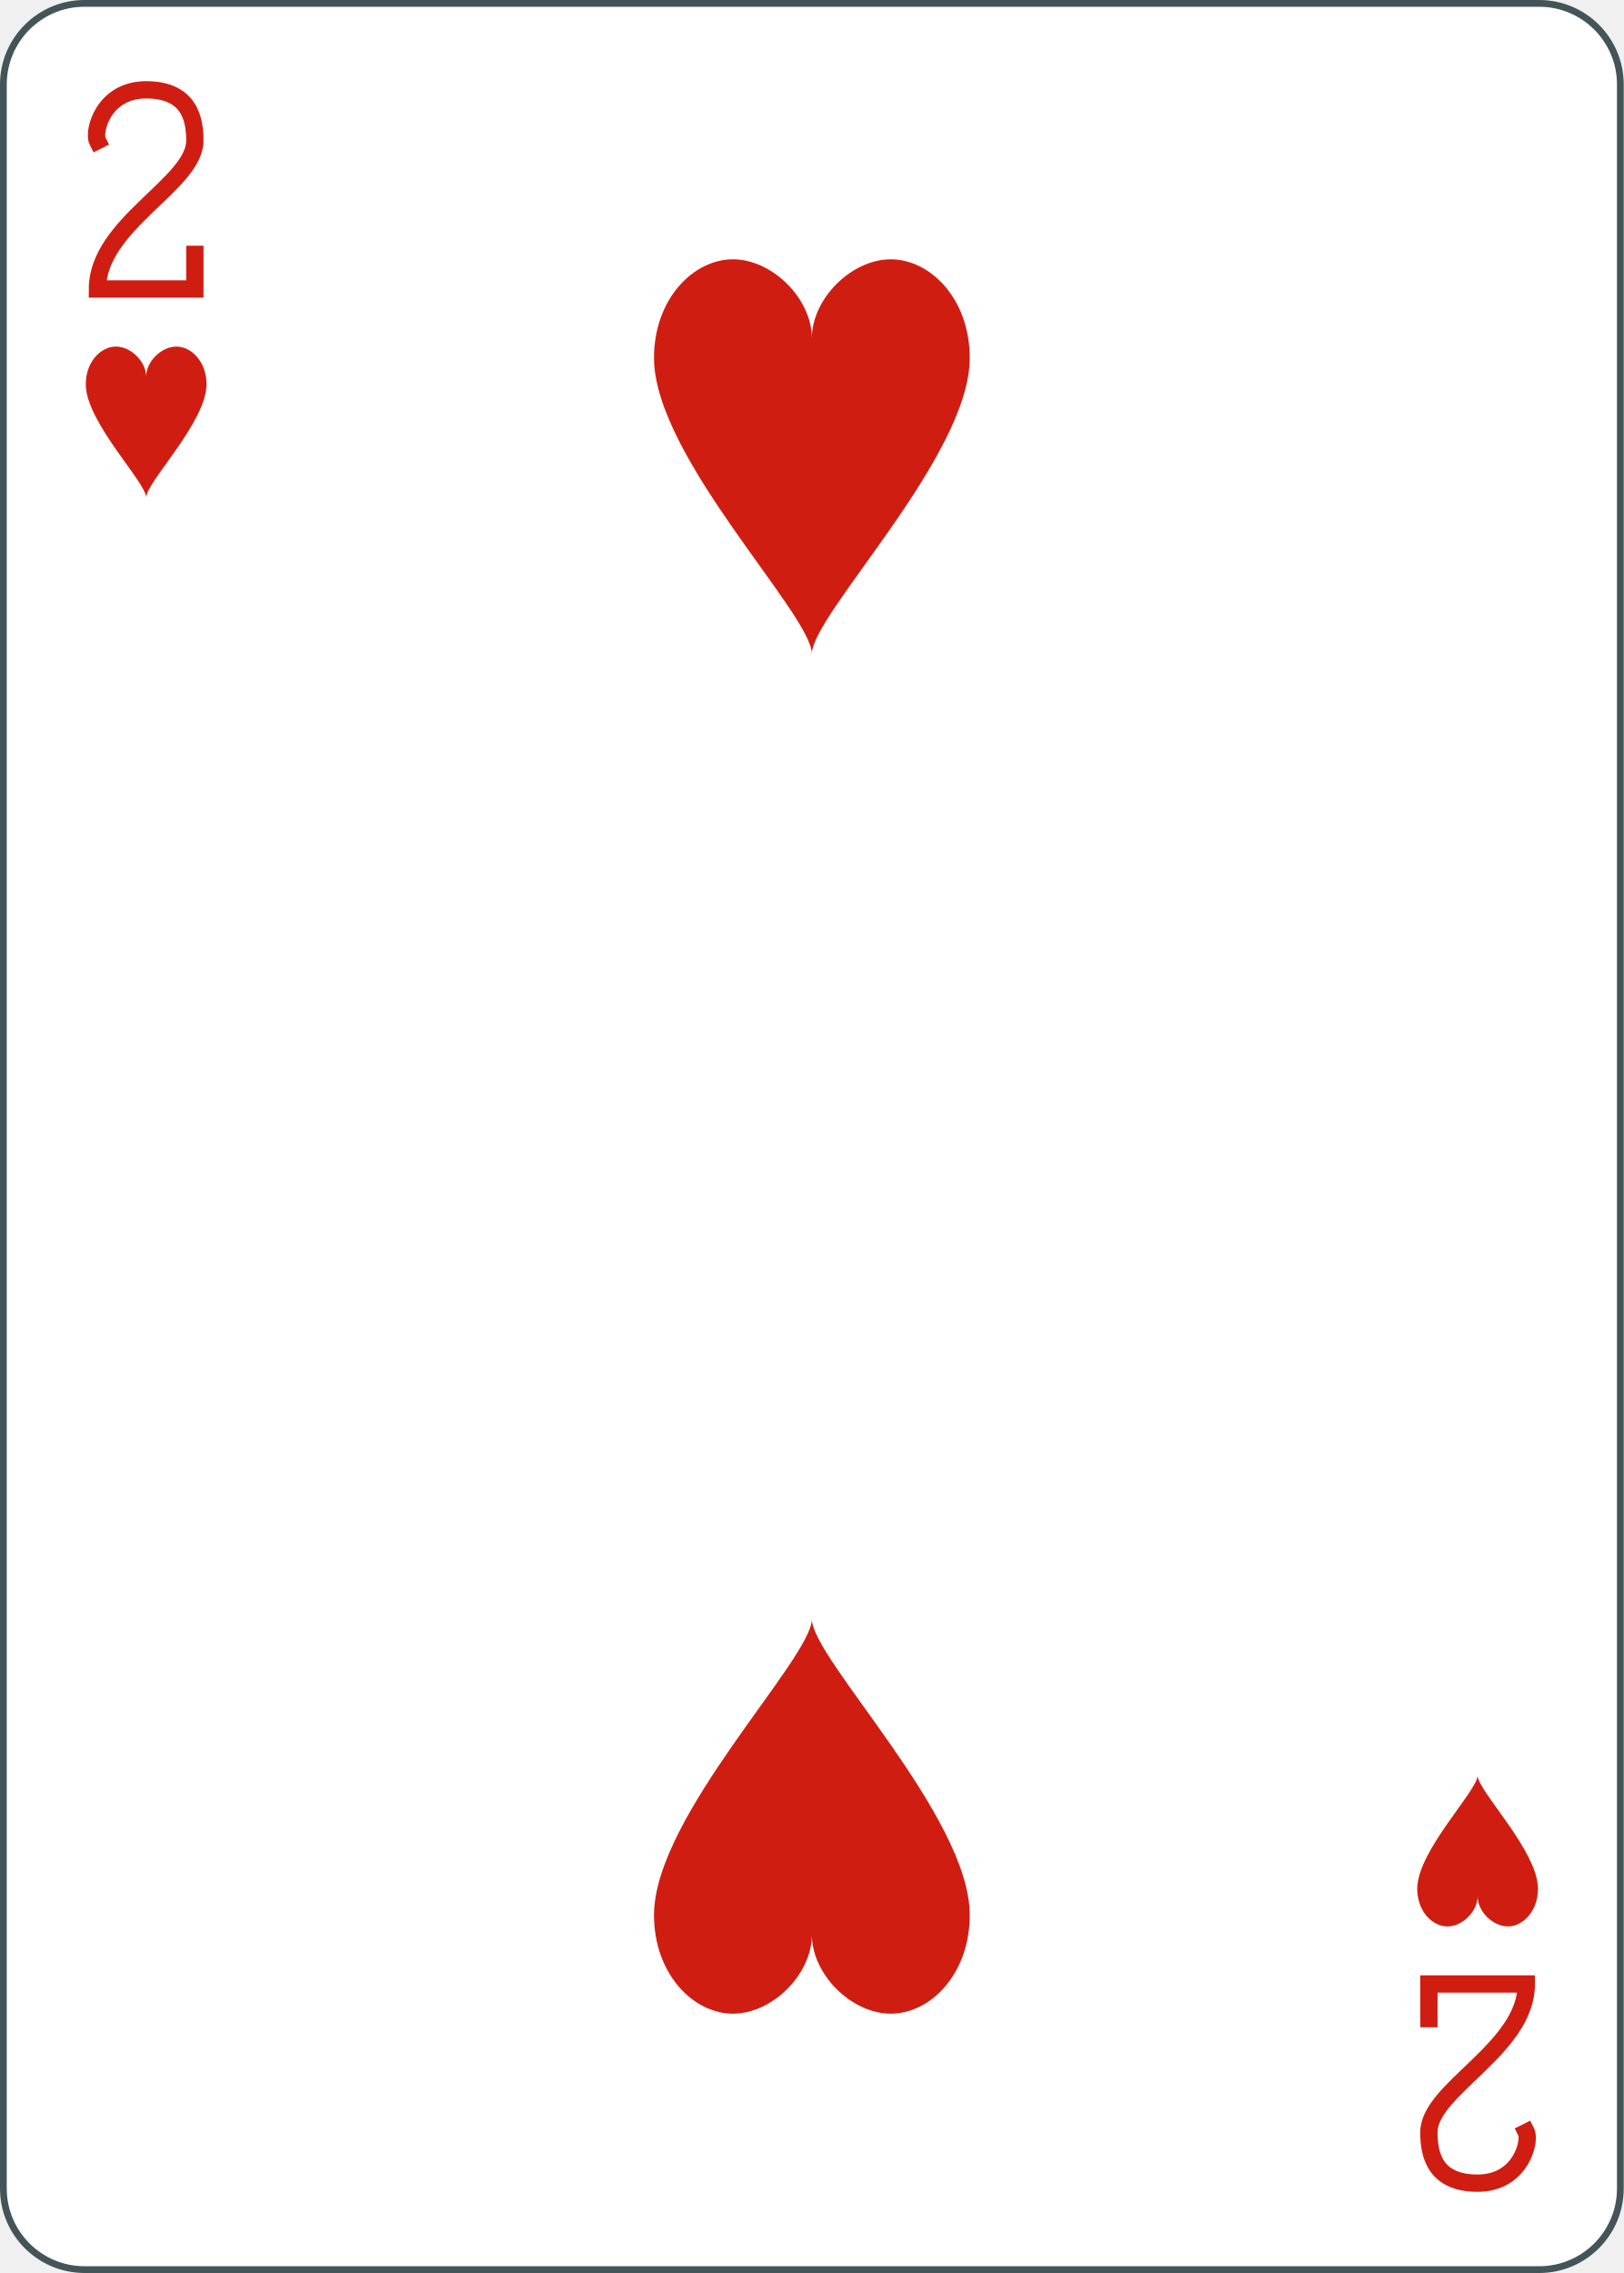
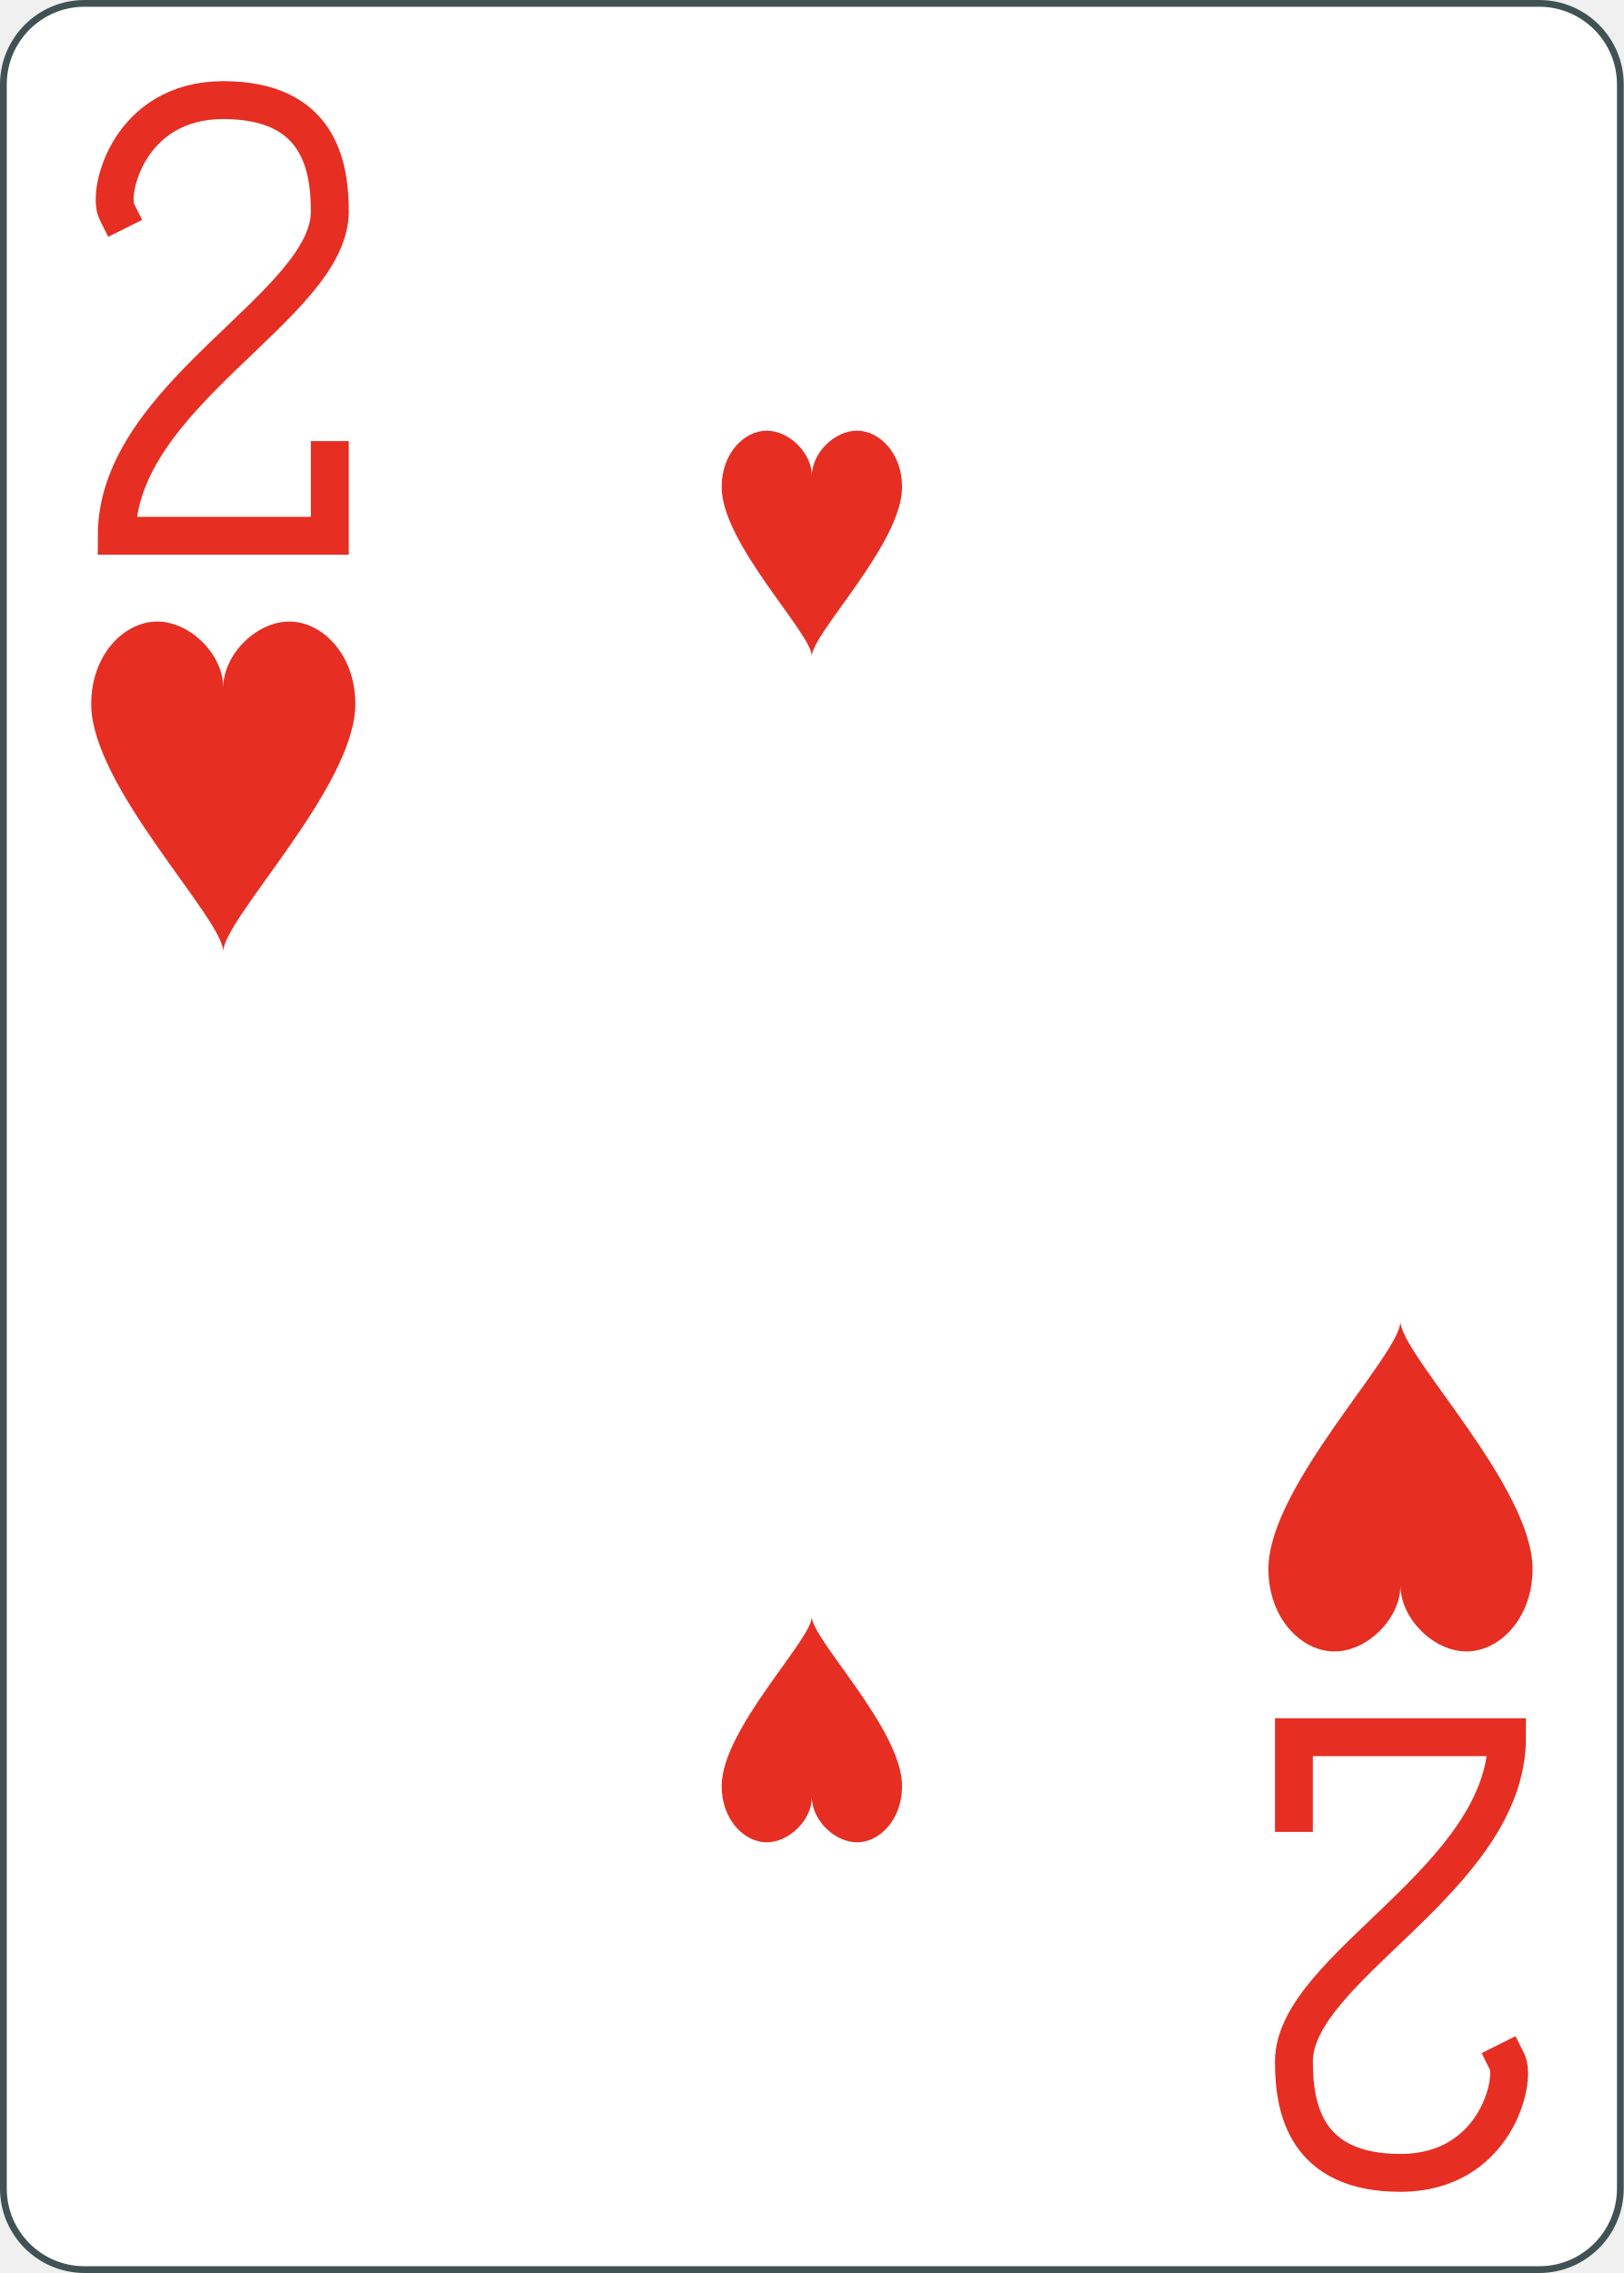
<svg xmlns="http://www.w3.org/2000/svg" xmlns:xlink="http://www.w3.org/1999/xlink" class="card" face="2H" height="3.5in" preserveAspectRatio="none" viewBox="-120 -168 240 336" width="2.5in">
  <defs>
    <symbol id="SH2" viewBox="-600 -600 1200 1200" preserveAspectRatio="xMinYMid">
-       <path d="M0 -300C0 -400 100 -500 200 -500C300 -500 400 -400 400 -250C400 0 0 400 0 500C0 400 -400 0 -400 -250C-400 -400 -300 -500 -200 -500C-100 -500 0 -400 -0 -300Z" fill="#d01d11" />
+       <path d="M0 -300C0 -400 100 -500 200 -500C300 -500 400 -400 400 -250C400 0 0 400 0 500C0 400 -400 0 -400 -250C-400 -400 -300 -500 -200 -500C-100 -500 0 -400 -0 -300Z" fill="#e62e22" />
    </symbol>
    <symbol id="VH2" viewBox="-500 -500 1000 1000" preserveAspectRatio="xMinYMid">
-       <path d="M-225 -225C-245 -265 -200 -460 0 -460C 200 -460 225 -325 225 -225C225 -25 -225 160 -225 460L225 460L225 300" stroke="#d01d11" stroke-width="80" stroke-linecap="square" stroke-miterlimit="1.5" fill="none" />
+       <path d="M-225 -225C-245 -265 -200 -460 0 -460C 200 -460 225 -325 225 -225C225 -25 -225 160 -225 460L225 460L225 300" stroke="#e62e22" stroke-width="80" stroke-linecap="square" stroke-miterlimit="1.5" fill="none" />
    </symbol>
  </defs>
-   <rect width="239" height="335" x="-119.5" y="-167.5" rx="12" ry="12" fill="white" stroke="#435558" />
-   <use xlink:href="#VH2" height="32" width="32" x="-114.4" y="-156" />
-   <use xlink:href="#SH2" height="26.769" width="26.769" x="-111.784" y="-119" />
-   <use xlink:href="#SH2" height="70" width="70" x="-35" y="-135.501" />
+   <rect width="239" height="335" x="-119.5" y="-167.5" rx="12" ry="12" fill="white" stroke="#415255" />
+   <use xlink:href="#VH2" height="70" width="70" x="-122" y="-156" />
+   <use xlink:href="#SH2" height="58.558" width="58.558" x="-116.279" y="-81" />
+   <use xlink:href="#SH2" height="40" width="40" x="-20" y="-107.668" />
  <g transform="rotate(180)">
-     <use xlink:href="#VH2" height="32" width="32" x="-114.4" y="-156" />
-     <use xlink:href="#SH2" height="26.769" width="26.769" x="-111.784" y="-119" />
-     <use xlink:href="#SH2" height="70" width="70" x="-35" y="-135.501" />
+     <use xlink:href="#VH2" height="70" width="70" x="-122" y="-156" />
+     <use xlink:href="#SH2" height="58.558" width="58.558" x="-116.279" y="-81" />
+     <use xlink:href="#SH2" height="40" width="40" x="-20" y="-107.668" />
  </g>
</svg>
